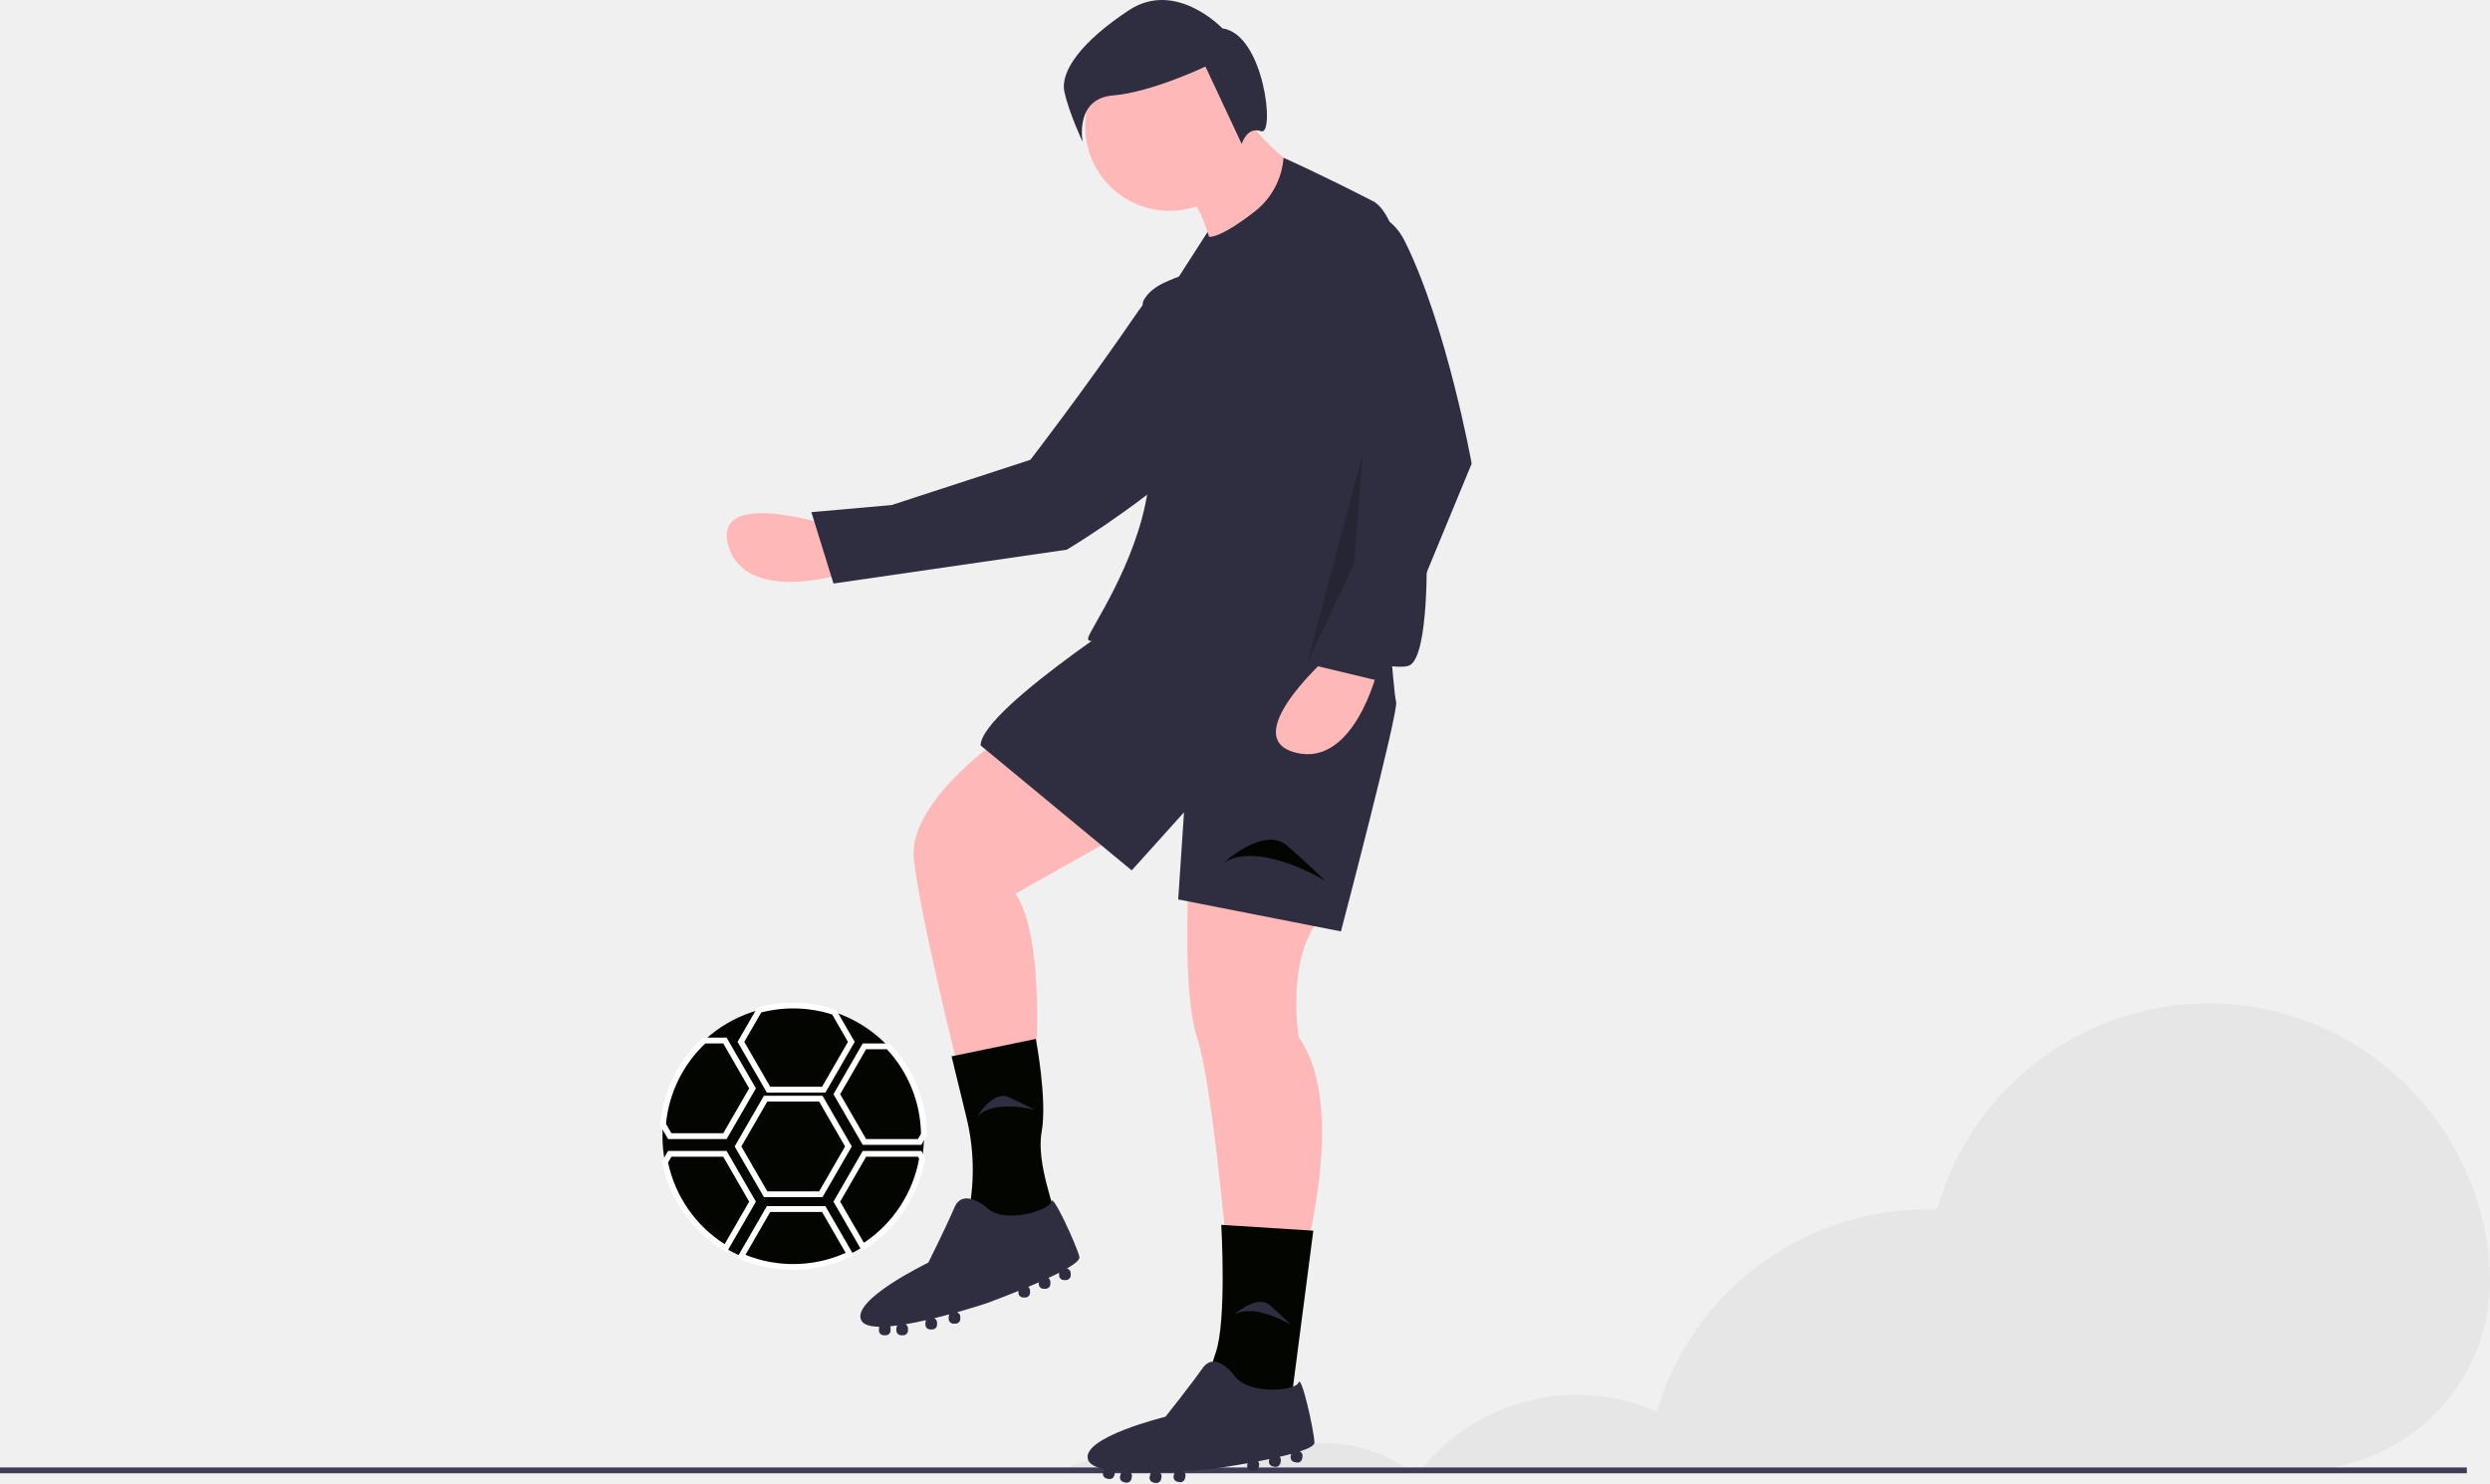
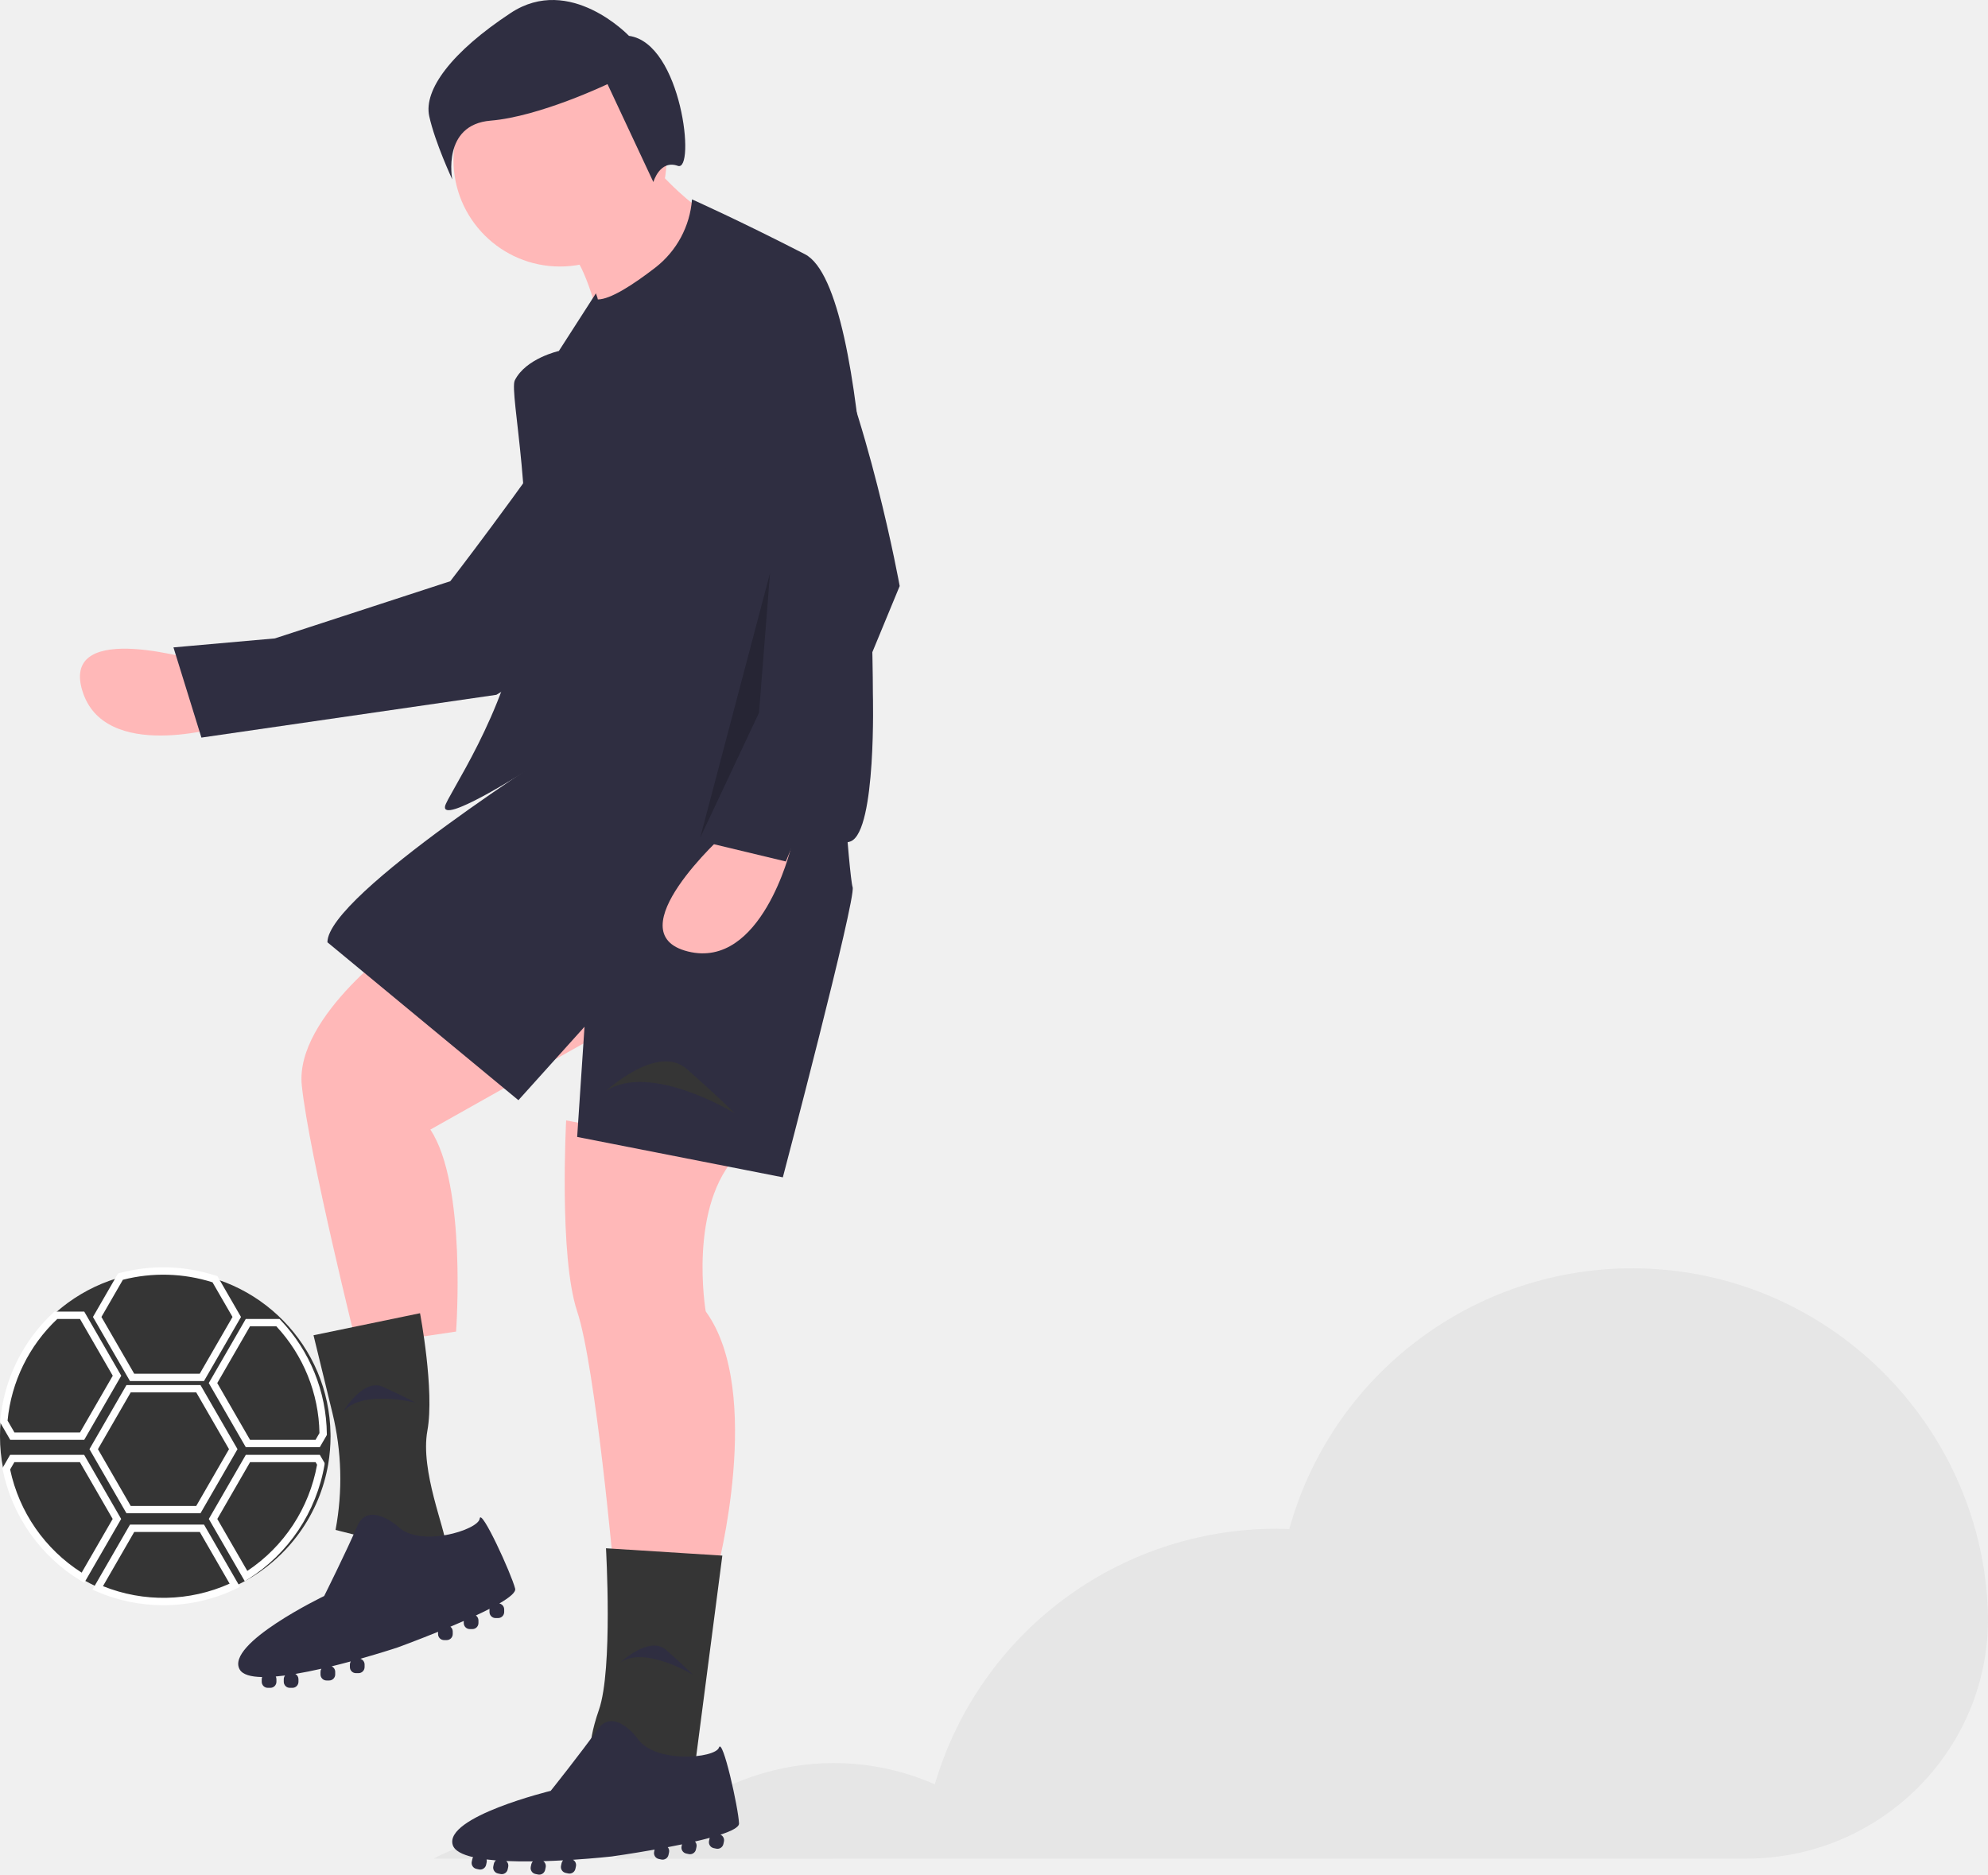
- <svg xmlns="http://www.w3.org/2000/svg" id="b19166cc-0fc2-4ad2-ab70-e750108f5605" data-name="Layer 1" width="856.974" height="510.427" viewBox="0 0 856.974 510.427">
-   <path d="M585.513,699.852c3.119-3.939,7.232,3.896,11.346,1H574.061C578.702,703.429,582.324,695.642,585.513,699.852Z" transform="translate(-171.5131 -194.7866)" fill="none" />
-   <path d="M660.47,700.852h-3.93c.844.593,1.691,1.184,2.498,1.825C659.498,702.054,659.989,701.458,660.47,700.852Z" transform="translate(-171.5131 -194.7866)" fill="none" />
-   <path d="M555.814,696.125a37.624,37.624,0,0,0-18.293,4.727h36.54A37.46,37.46,0,0,0,555.814,696.125Z" transform="translate(-171.5131 -194.7866)" fill="#e6e6e6" />
-   <path d="M626.719,691.398a51.693,51.693,0,0,0-29.86,9.454h59.68A51.681,51.681,0,0,0,626.719,691.398Z" transform="translate(-171.5131 -194.7866)" fill="#e6e6e6" />
-   <path d="M1028.363,631.558c-2.67-48.412-41.566-87.883-89.938-91.191A96.924,96.924,0,0,0,838.239,611.128c-1.174-.042-2.347-.089-3.531-.089a96.926,96.926,0,0,0-92.976,69.6,68.484,68.484,0,0,0-81.262,20.213H962.742c37.136,0,67.204-30.759,65.69-67.864Q1028.403,632.274,1028.363,631.558Z" transform="translate(-171.5131 -194.7866)" fill="#e6e6e6" />
-   <rect y="505.065" width="849" height="2" fill="#3f3d56" />
-   <path d="M454.857,375.025s-38.535-12.003-32.619,7.745,38.373,9.773,38.373,9.773Z" transform="translate(-171.5131 -194.7866)" fill="#ffb8b8" />
-   <path d="M602.159,300.9s-19.748-26.987-38.935,1.029C544,330,526.127,353.044,526.127,353.044L478.381,368.612l-27.622,2.451,7.609,24.558,80.313-11.651S628.095,330.856,602.159,300.9Z" transform="translate(-171.5131 -194.7866)" fill="#2f2e41" />
-   <path d="M514.013,450.352s-30,21-28,40,15,71,15,71l27-4s3-40-7-55l48-27Z" transform="translate(-171.5131 -194.7866)" fill="#ffb8b8" />
-   <path d="M580.513,499.852s-2,37,3,52,10,71,10,71h28s13-49-3-71c0,0-5-29,9-43Z" transform="translate(-171.5131 -194.7866)" fill="#ffb8b8" />
-   <path d="M574.013,397.352s-65,41-65,54l52,43,18-20-2,30,56,11s20-76,19-79-4-47-4-47Z" transform="translate(-171.5131 -194.7866)" fill="#2f2e41" />
-   <path d="M528.013,552.352l-29,6,5.152,21.182a75.641,75.641,0,0,1,.848,31.818h0s30,8,30,4-7-20-5-31S528.013,552.352,528.013,552.352Z" transform="translate(-171.5131 -194.7866)" fill="#030600" />
-   <path d="M543.013,627.352c-1-4-9.308-22.136-9.654-19.068s-16.346,8.068-22.346,2.068c0,0-8-7-11,0s-9,19-9,19-27,13-23,20c.809,1.416,3.05,2.013,6.111,2.065a1.633,1.633,0,0,0-.111.58v.709a1.646,1.646,0,0,0,1.646,1.646h.709a1.646,1.646,0,0,0,1.646-1.646v-.709a1.628,1.628,0,0,0-.18-.733c.818-.072,1.666-.166,2.539-.281a1.63,1.63,0,0,0-.359,1.014v.709a1.646,1.646,0,0,0,1.646,1.646h.709a1.646,1.646,0,0,0,1.646-1.646v-.709a1.638,1.638,0,0,0-.851-1.433c2.302-.384,4.704-.873,7.093-1.415a1.631,1.631,0,0,0-.242.847v.709a1.646,1.646,0,0,0,1.646,1.646h.709a1.646,1.646,0,0,0,1.646-1.646v-.709a1.644,1.644,0,0,0-.978-1.502c1.792-.437,3.548-.892,5.219-1.344a1.631,1.631,0,0,0-.24.845v.709a1.646,1.646,0,0,0,1.646,1.646h.709a1.646,1.646,0,0,0,1.646-1.646v-.709a1.64,1.64,0,0,0-1.157-1.563c5.873-1.654,10.157-3.082,10.157-3.082s4.976-1.81,11-4.256v.611a1.646,1.646,0,0,0,1.646,1.646h.709a1.646,1.646,0,0,0,1.646-1.646v-.709a1.636,1.636,0,0,0-.636-1.291c1.21-.508,2.43-1.031,3.636-1.563v.563a1.646,1.646,0,0,0,1.646,1.646h.709a1.646,1.646,0,0,0,1.646-1.646v-.709a1.642,1.642,0,0,0-.704-1.347c1.305-.609,2.562-1.217,3.721-1.813-.005.053-.016.105-.016.16v.709a1.646,1.646,0,0,0,1.646,1.646h.709a1.646,1.646,0,0,0,1.646-1.646v-.709a1.646,1.646,0,0,0-1.317-1.612C541.492,629.761,543.255,628.321,543.013,627.352Z" transform="translate(-171.5131 -194.7866)" fill="#2f2e41" />
-   <path d="M623.513,618.352l-31.68-2s1.92,33-1.92,44-1.92,15-1.92,15l27.84,2Z" transform="translate(-171.5131 -194.7866)" fill="#030600" />
-   <path d="M623.903,691.286c-.144-4.121-4.488-23.59-5.466-20.662s-17.669,4.482-22.286-2.637c0,0-6.365-8.514-10.758-2.294s-12.764,16.706-12.764,16.706-29.117,7.085-26.665,14.765c.496,1.553,2.564,2.605,5.546,3.294a1.634,1.634,0,0,0-.229.544l-.148.693a1.646,1.646,0,0,0,1.266,1.953l.693.148a1.646,1.646,0,0,0,1.953-1.266l.148-.693a1.628,1.628,0,0,0-.023-.755c.815.1,1.664.185,2.541.254a1.63,1.63,0,0,0-.563.917l-.148.693a1.646,1.646,0,0,0,1.266,1.953l.693.148a1.646,1.646,0,0,0,1.953-1.266l.148-.693a1.638,1.638,0,0,0-.534-1.579c2.331.104,4.783.127,7.232.095a1.631,1.631,0,0,0-.413.778l-.148.693a1.646,1.646,0,0,0,1.266,1.953l.693.148a1.646,1.646,0,0,0,1.953-1.266l.148-.693a1.644,1.644,0,0,0-.644-1.673c1.843-.054,3.656-.133,5.384-.226a1.631,1.631,0,0,0-.411.777l-.148.693a1.646,1.646,0,0,0,1.266,1.953l.693.148a1.646,1.646,0,0,0,1.953-1.266l.148-.693a1.64,1.64,0,0,0-.806-1.77c6.089-.393,10.577-.897,10.577-.897s5.244-.733,11.646-1.869l-.127.597a1.646,1.646,0,0,0,1.266,1.953l.693.148a1.646,1.646,0,0,0,1.953-1.266l.148-.693a1.636,1.636,0,0,0-.353-1.395c1.289-.245,2.591-.502,3.882-.77l-.117.55a1.646,1.646,0,0,0,1.266,1.953l.693.148a1.646,1.646,0,0,0,1.953-1.266l.148-.693a1.642,1.642,0,0,0-.408-1.464c1.403-.323,2.759-.656,4.017-.997-.016.051-.038.099-.049.153l-.148.693a1.646,1.646,0,0,0,1.266,1.953l.693.148a1.646,1.646,0,0,0,1.953-1.266l.148-.693a1.646,1.646,0,0,0-.952-1.852C621.913,693.326,623.938,692.285,623.903,691.286Z" transform="translate(-171.5131 -194.7866)" fill="#2f2e41" />
-   <circle cx="402.5" cy="43.565" r="29" fill="#ffb8b8" />
-   <path d="M600.013,235.352s16,20,24,19l-35,27s-4-17-9-19S600.013,235.352,600.013,235.352Z" transform="translate(-171.5131 -194.7866)" fill="#ffb8b8" />
-   <path d="M662.513,383.852S662.511,273.505,644,264c-18.5-9.5-30.738-14.922-30.738-14.922h0a25.958,25.958,0,0,1-9.98,18.567c-6.134,4.736-12.245,8.663-15.659,8.675l-.11-.468-.416-1.189-10.084,15.689s-9,2-12,8c-1.623,3.246,6.031,35.923,1.5,65.5-3.844,25.094-20.041,47.746-20.5,50.5-.776,4.655,18.91-7.542,27.775-13.244.131.146.225.244.225.244s-5,2,5-1c5.666-1.7,13.577-1.794,19.372-1.557-.007,1.737.034,3.118.128,4.057,1,10,51,24,58,21S662.513,383.852,662.513,383.852Z" transform="translate(-171.5131 -194.7866)" fill="#2f2e41" />
-   <path d="M627.513,421.852s-30,27-10,32,28-28,28-28Z" transform="translate(-171.5131 -194.7866)" fill="#ffb8b8" />
-   <path d="M592.513,491.852s14-13,22-6,13,12,13,12S604.513,483.852,592.513,491.852Z" transform="translate(-171.5131 -194.7866)" fill="#030600" />
-   <path d="M596.15,647.4s7.891-7.327,12.4-3.382,7.327,6.764,7.327,6.764S602.913,642.891,596.15,647.4Z" transform="translate(-171.5131 -194.7866)" fill="#2f2e41" />
-   <path d="M507.746,579.246s5.417-9.307,10.879-6.844,8.979,4.338,8.979,4.338S512.905,572.963,507.746,579.246Z" transform="translate(-171.5131 -194.7866)" fill="#2f2e41" />
-   <path d="M654.957,277.721c-9.913-19.926-40.074-9.058-35.173,12.651q.11.485.23.98a197.351,197.351,0,0,0,25,58l-11,49-12,25,25,6,31-75S669.462,306.879,654.957,277.721Z" transform="translate(-171.5131 -194.7866)" fill="#2f2e41" />
-   <polygon points="469 156.065 450 228.065 466 194.065 469 156.065" opacity="0.2" />
-   <path d="M592.226,204.548s-16.03-16.876-32.165-6.248S536.271,219.252,537.853,226.441s6.264,17.188,6.264,17.188-2.91-14.893,10.45-15.995,31.819-9.944,31.819-9.944l12.486,26.664s1.765-6.179,6.659-4.407S606.632,206.525,592.226,204.548Z" transform="translate(-171.5131 -194.7866)" fill="#2f2e41" />
-   <path d="M489.513,585.852a45.906,45.906,0,0,1-.63,7.56v.01a45.011,45.011,0,0,1-62.24,33.73h-.01a43.903,43.903,0,0,1-5.37-2.77,45.067,45.067,0,0,1-20.88-29.65,45.556,45.556,0,0,1-.87-8.88c0-1.36.06-2.71.18-4.04v-.01a44.998,44.998,0,0,1,89.81,3.43v.01C489.513,585.452,489.513,585.642,489.513,585.852Z" transform="translate(-171.5131 -194.7866)" fill="#030600" />
-   <path d="M455.59,570.822H435.436l-10.078-17.45,6.835-11.848.399-.107a46.155,46.155,0,0,1,26.303.735l.362.12,6.41,11.1Zm-19-2H454.436l8.922-15.45-5.449-9.438a44.355,44.355,0,0,0-24.398-.691l-5.843,10.129Z" transform="translate(-171.5131 -194.7866)" fill="#fff" />
-   <path d="M454.59,606.823H434.436l-10.078-17.454L434.436,571.914h20.154l10.078,17.454Zm-19-2H453.436l8.922-15.454L453.436,573.914h-17.846l-8.922,15.454Z" transform="translate(-171.5131 -194.7866)" fill="#fff" />
-   <path d="M444.513,631.852a45.582,45.582,0,0,1-18.269-3.783l-1.028-.446,10.219-17.711h20.155l9.788,16.955-.972.467A45.572,45.572,0,0,1,444.513,631.852Zm-16.437-5.184a44.048,44.048,0,0,0,34.485-.682l-8.125-14.075H436.591Z" transform="translate(-171.5131 -194.7866)" fill="#fff" />
-   <path d="M488.59,588.822H468.436l-10.078-17.45,10.077-17.46h9.177l.296.312A45.78,45.78,0,0,1,490.503,585.219v.29Zm-19-2H487.436l1.063-1.841a43.779,43.779,0,0,0-11.749-29.069h-7.16l-8.923,15.46Z" transform="translate(-171.5131 -194.7866)" fill="#fff" />
-   <path d="M468.158,625.333l-9.8-16.962,10.077-17.46h20.154l1.294,2.23-.014.447a46.096,46.096,0,0,1-20.832,31.188Zm-7.49-16.962,8.175,14.148a44.09,44.09,0,0,0,18.995-28.919l-.4-.689H469.591Z" transform="translate(-171.5131 -194.7866)" fill="#fff" />
-   <path d="M421.619,625.765l-.873-.527A46.115,46.115,0,0,1,399.403,594.928l-.074-.37,2.107-3.646h20.155l10.077,17.46Zm-20.18-30.862a44.112,44.112,0,0,0,19.474,28.086l8.445-14.617-8.923-15.46H402.59Z" transform="translate(-171.5131 -194.7866)" fill="#fff" />
-   <path d="M421.59,586.822H401.436l-2.743-4.741v-.269A45.861,45.861,0,0,1,413.182,552.179l.288-.268h8.121l10.077,17.46Zm-19-2H420.436l8.922-15.45-8.923-15.46h-6.176a43.818,43.818,0,0,0-13.541,27.674Z" transform="translate(-171.5131 -194.7866)" fill="#fff" />
+ <svg xmlns="http://www.w3.org/2000/svg" width="541.273" height="510.427" viewBox="0 0 541.273 510.427">
+   <g id="undraw_junior_soccer_6sop_1_" data-name="undraw_junior_soccer_6sop (1)" transform="translate(-216.198)">
+     <path id="パス_58" data-name="パス 58" d="M585.513,699.852c3.119-3.939,7.232,3.9,11.346,1h-22.8C578.7,703.429,582.324,695.642,585.513,699.852Z" transform="translate(-207.961 -194.787)" fill="none" />
+     <path id="パス_59" data-name="パス 59" d="M660.47,700.852h-3.93c.844.593,1.691,1.184,2.5,1.825C659.5,702.054,659.989,701.458,660.47,700.852Z" transform="translate(-218.748 -194.787)" fill="none" />
+     <path id="パス_60" data-name="パス 60" d="M555.814,696.125a37.624,37.624,0,0,0-18.293,4.727h36.54a37.46,37.46,0,0,0-18.246-4.727Z" transform="translate(-203.217 -194.787)" fill="#e6e6e6" />
+     <path id="パス_61" data-name="パス 61" d="M626.719,691.4a51.693,51.693,0,0,0-29.86,9.454h59.68A51.68,51.68,0,0,0,626.719,691.4Z" transform="translate(-213.456 -194.787)" fill="#e6e6e6" />
+     <path id="パス_62" data-name="パス 62" d="M1028.364,631.558c-2.67-48.412-41.566-87.883-89.938-91.191a96.924,96.924,0,0,0-100.186,70.761c-1.174-.042-2.347-.089-3.531-.089a96.921,96.921,0,0,0-92.971,69.583,68.484,68.484,0,0,0-81.267,20.23H962.742c37.136,0,67.2-30.759,65.69-67.864Q1028.4,632.274,1028.364,631.558Z" transform="translate(-271.015 -194.787)" fill="#e6e6e6" />
+     <path id="パス_63" data-name="パス 63" d="M454.857,375.025s-38.535-12-32.619,7.745,38.373,9.773,38.373,9.773Z" transform="translate(-183.652 -194.787)" fill="#ffb8b8" />
+     <path id="パス_64" data-name="パス 64" d="M602.159,300.9s-19.748-26.987-38.935,1.029c-19.224,28.071-37.1,51.115-37.1,51.115l-47.746,15.568-27.622,2.451,7.609,24.558,80.313-11.651S628.1,330.856,602.159,300.9Z" transform="translate(-187.331 -194.787)" fill="#2f2e41" />
+     <path id="パス_65" data-name="パス 65" d="M514.013,450.352s-30,21-28,40,15,71,15,71l27-4s3-40-7-55l48-27Z" transform="translate(-187.642 -194.787)" fill="#ffb8b8" />
+     <path id="パス_66" data-name="パス 66" d="M580.513,499.852s-2,37,3,52,10,71,10,71h28s13-49-3-71c0,0-5-29,9-43Z" transform="translate(-210.168 -194.787)" fill="#ffb8b8" />
+     <path id="パス_67" data-name="パス 67" d="M574.013,397.352s-65,41-65,54l52,43,18-20-2,30,56,11s20-76,19-79-4-47-4-47Z" transform="translate(-203.668 -194.787)" fill="#2f2e41" />
+     <path id="パス_68" data-name="パス 68" d="M528.013,552.352l-29,6,5.152,21.182a75.641,75.641,0,0,1,.848,31.818h0s30,8,30,4-7-20-5-31S528.013,552.352,528.013,552.352Z" transform="translate(-197.453 -194.787)" fill="#353535" />
+     <path id="パス_69" data-name="パス 69" d="M543.013,627.352c-1-4-9.308-22.136-9.654-19.068s-16.346,8.068-22.346,2.068c0,0-8-7-11,0s-9,19-9,19-27,13-23,20c.809,1.416,3.05,2.013,6.111,2.065a1.634,1.634,0,0,0-.111.58v.709a1.646,1.646,0,0,0,1.646,1.646h.709a1.646,1.646,0,0,0,1.646-1.646V652a1.628,1.628,0,0,0-.18-.733c.818-.072,1.666-.166,2.539-.281a1.63,1.63,0,0,0-.359,1.014v.709a1.646,1.646,0,0,0,1.646,1.646h.709a1.646,1.646,0,0,0,1.646-1.646V652a1.638,1.638,0,0,0-.851-1.433c2.3-.384,4.7-.873,7.093-1.415a1.631,1.631,0,0,0-.241.847v.709a1.646,1.646,0,0,0,1.646,1.646h.709a1.646,1.646,0,0,0,1.646-1.646V650a1.644,1.644,0,0,0-.978-1.5c1.792-.437,3.548-.892,5.219-1.344a1.63,1.63,0,0,0-.241.845v.709a1.646,1.646,0,0,0,1.646,1.646h.709a1.646,1.646,0,0,0,1.646-1.646V648a1.64,1.64,0,0,0-1.157-1.563c5.873-1.654,10.157-3.082,10.157-3.082s4.976-1.81,11-4.256v.611a1.646,1.646,0,0,0,1.646,1.646h.709a1.646,1.646,0,0,0,1.646-1.646V639a1.636,1.636,0,0,0-.637-1.291c1.21-.508,2.43-1.031,3.637-1.563v.563a1.646,1.646,0,0,0,1.646,1.646h.709a1.646,1.646,0,0,0,1.646-1.646V636a1.642,1.642,0,0,0-.7-1.347c1.3-.609,2.562-1.217,3.721-1.813-.005.053-.016.1-.016.16v.709a1.646,1.646,0,0,0,1.646,1.646h.709a1.646,1.646,0,0,0,1.646-1.646V633a1.646,1.646,0,0,0-1.317-1.612C541.492,629.761,543.255,628.321,543.013,627.352Z" transform="translate(-186.554 -194.787)" fill="#2f2e41" />
+     <path id="パス_70" data-name="パス 70" d="M623.513,618.352l-31.68-2s1.92,33-1.92,44-1.92,15-1.92,15l27.84,2Z" transform="translate(-210.646 -194.787)" fill="#353535" />
+     <path id="パス_71" data-name="パス 71" d="M623.9,691.286c-.144-4.121-4.488-23.59-5.466-20.662s-17.669,4.482-22.286-2.637c0,0-6.365-8.514-10.758-2.294S572.629,682.4,572.629,682.4s-29.117,7.085-26.665,14.765c.5,1.553,2.564,2.6,5.546,3.294a1.633,1.633,0,0,0-.229.544l-.148.693a1.646,1.646,0,0,0,1.266,1.953l.693.148a1.646,1.646,0,0,0,1.953-1.266l.148-.693a1.63,1.63,0,0,0-.023-.755c.815.1,1.664.185,2.541.255a1.631,1.631,0,0,0-.562.917l-.148.693a1.646,1.646,0,0,0,1.266,1.953l.693.148a1.646,1.646,0,0,0,1.953-1.266l.148-.693a1.638,1.638,0,0,0-.534-1.579c2.331.1,4.782.127,7.232.1a1.631,1.631,0,0,0-.413.778l-.148.693a1.646,1.646,0,0,0,1.266,1.953l.693.148a1.646,1.646,0,0,0,1.953-1.266l.148-.693a1.644,1.644,0,0,0-.644-1.673c1.843-.054,3.656-.133,5.384-.226a1.63,1.63,0,0,0-.411.777l-.148.693a1.646,1.646,0,0,0,1.266,1.953l.693.148a1.646,1.646,0,0,0,1.953-1.266l.148-.693a1.64,1.64,0,0,0-.806-1.77c6.089-.393,10.577-.9,10.577-.9s5.244-.733,11.646-1.869l-.127.6a1.646,1.646,0,0,0,1.266,1.953l.693.148a1.646,1.646,0,0,0,1.953-1.266l.148-.693a1.636,1.636,0,0,0-.353-1.4c1.289-.245,2.591-.5,3.882-.77l-.117.55a1.646,1.646,0,0,0,1.266,1.953l.693.148a1.646,1.646,0,0,0,1.953-1.266l.148-.693a1.642,1.642,0,0,0-.408-1.464c1.4-.323,2.759-.656,4.017-1-.016.051-.038.1-.049.153l-.148.693A1.646,1.646,0,0,0,617,697.994l.693.148a1.646,1.646,0,0,0,1.953-1.266l.148-.693a1.646,1.646,0,0,0-.952-1.852C621.913,693.326,623.938,692.285,623.9,691.286Z" transform="translate(-206.489 -194.787)" fill="#2f2e41" />
+     <circle id="楕円形_57" data-name="楕円形 57" cx="29" cy="29" r="29" transform="translate(339.663 14.565)" fill="#ffb8b8" />
+     <path id="パス_72" data-name="パス 72" d="M600.013,235.352s16,20,24,19l-35,27s-4-17-9-19S600.013,235.352,600.013,235.352Z" transform="translate(-209.9 -194.787)" fill="#ffb8b8" />
+     <path id="パス_73" data-name="パス 73" d="M662.513,383.852S662.511,273.505,644,264s-30.738-14.922-30.738-14.922h0a25.958,25.958,0,0,1-9.98,18.567c-6.134,4.736-12.245,8.663-15.659,8.675l-.11-.468-.416-1.189-10.084,15.689s-9,2-12,8c-1.623,3.246,6.031,35.923,1.5,65.5-3.844,25.094-20.041,47.746-20.5,50.5-.776,4.655,18.91-7.542,27.775-13.244.131.146.225.244.225.244s-5,2,5-1c5.666-1.7,13.577-1.794,19.372-1.557-.007,1.737.034,3.118.128,4.057,1,10,51,24,58,21S662.513,383.852,662.513,383.852Z" transform="translate(-208.651 -194.787)" fill="#2f2e41" />
+     <path id="パス_74" data-name="パス 74" d="M627.513,421.852s-30,27-10,32,28-28,28-28Z" transform="translate(-214.025 -194.787)" fill="#ffb8b8" />
+     <path id="パス_75" data-name="パス 75" d="M592.513,491.852s14-13,22-6,13,12,13,12S604.513,483.852,592.513,491.852Z" transform="translate(-211.335 -194.787)" fill="#353535" />
+     <path id="パス_76" data-name="パス 76" d="M596.15,647.4s7.891-7.327,12.4-3.382,7.327,6.764,7.327,6.764S602.913,642.891,596.15,647.4Z" transform="translate(-211.019 -194.787)" fill="#2f2e41" />
+     <path id="パス_77" data-name="パス 77" d="M507.746,579.246s5.417-9.307,10.879-6.844,8.979,4.338,8.979,4.338S512.9,572.963,507.746,579.246Z" transform="translate(-198.169 -194.787)" fill="#2f2e41" />
+     <path id="パス_78" data-name="パス 78" d="M654.957,277.721c-9.913-19.926-40.074-9.058-35.173,12.651q.11.485.23.98a197.353,197.353,0,0,0,25,58l-11,49-12,25,25,6,31-75S669.462,306.879,654.957,277.721Z" transform="translate(-216.859 -194.787)" fill="#2f2e41" />
+     <path id="パス_79" data-name="パス 79" d="M469,156.065l-19,72,16-34Z" transform="translate(-43.15)" opacity="0.2" />
+     <path id="パス_80" data-name="パス 80" d="M592.226,204.548s-16.03-16.876-32.165-6.248-23.79,20.952-22.208,28.141,6.264,17.188,6.264,17.188-2.91-14.893,10.451-15.995,31.819-9.944,31.819-9.944l12.486,26.664s1.765-6.179,6.659-4.407S606.632,206.525,592.226,204.548Z" transform="translate(-204.783 -194.787)" fill="#2f2e41" />
+     <path id="パス_81" data-name="パス 81" d="M489.513,585.852a45.91,45.91,0,0,1-.63,7.56v.01a45.012,45.012,0,0,1-62.24,33.73h-.01a43.913,43.913,0,0,1-5.37-2.77,45.067,45.067,0,0,1-20.88-29.65,45.553,45.553,0,0,1-.87-8.88c0-1.36.06-2.71.18-4.04v-.01a45,45,0,0,1,89.81,3.43v.01C489.513,585.452,489.513,585.642,489.513,585.852Z" transform="translate(-183.315 -194.787)" fill="#353535" />
+     <path id="パス_82" data-name="パス 82" d="M455.59,570.822H435.436l-10.078-17.45,6.835-11.848.4-.107a46.155,46.155,0,0,1,26.3.735l.362.12,6.41,11.1Zm-19-2h17.846l8.922-15.45-5.449-9.437a44.355,44.355,0,0,0-24.4-.691l-5.843,10.129Z" transform="translate(-183.853 -194.787)" fill="#fff" />
+     <path id="パス_83" data-name="パス 83" d="M454.59,606.823H434.436l-10.078-17.454,10.078-17.454H454.59l10.078,17.454Zm-19-2h17.846l8.922-15.454-8.922-15.454H435.59l-8.922,15.454Z" transform="translate(-183.805 -194.787)" fill="#fff" />
+     <path id="パス_84" data-name="パス 84" d="M444.513,631.852a45.583,45.583,0,0,1-18.269-3.783l-1.028-.446,10.219-17.711H455.59l9.788,16.955-.972.467a45.571,45.571,0,0,1-19.893,4.519Zm-16.437-5.184a44.049,44.049,0,0,0,34.485-.682l-8.125-14.075H436.591Z" transform="translate(-183.844 -194.787)" fill="#fff" />
+     <path id="パス_85" data-name="パス 85" d="M488.59,588.822H468.436l-10.078-17.45,10.077-17.46h9.177l.3.312a45.78,45.78,0,0,1,12.595,31v.29Zm-19-2h17.846l1.063-1.841a43.779,43.779,0,0,0-11.749-29.069h-7.16l-8.923,15.46Z" transform="translate(-185.319 -194.787)" fill="#fff" />
+     <path id="パス_86" data-name="パス 86" d="M468.158,625.333l-9.8-16.962,10.077-17.46h20.154l1.294,2.23-.014.447a46.1,46.1,0,0,1-20.832,31.188Zm-7.49-16.962,8.175,14.148A44.09,44.09,0,0,0,487.837,593.6l-.4-.689H469.591Z" transform="translate(-185.309 -194.787)" fill="#fff" />
+     <path id="パス_87" data-name="パス 87" d="M421.619,625.765l-.873-.527a46.115,46.115,0,0,1-21.343-30.31l-.074-.37,2.107-3.646h20.155l10.077,17.46ZM401.439,594.9a44.112,44.112,0,0,0,19.474,28.086l8.445-14.617-8.923-15.46H402.59Z" transform="translate(-182.481 -194.787)" fill="#fff" />
+     <path id="パス_88" data-name="パス 88" d="M421.59,586.822H401.436l-2.743-4.741v-.269a45.861,45.861,0,0,1,14.489-29.633l.288-.268h8.121l10.077,17.46Zm-19-2h17.846l8.922-15.45-8.923-15.46h-6.176a43.818,43.818,0,0,0-13.542,27.674Z" transform="translate(-182.459 -194.787)" fill="#fff" />
+   </g>
</svg>
